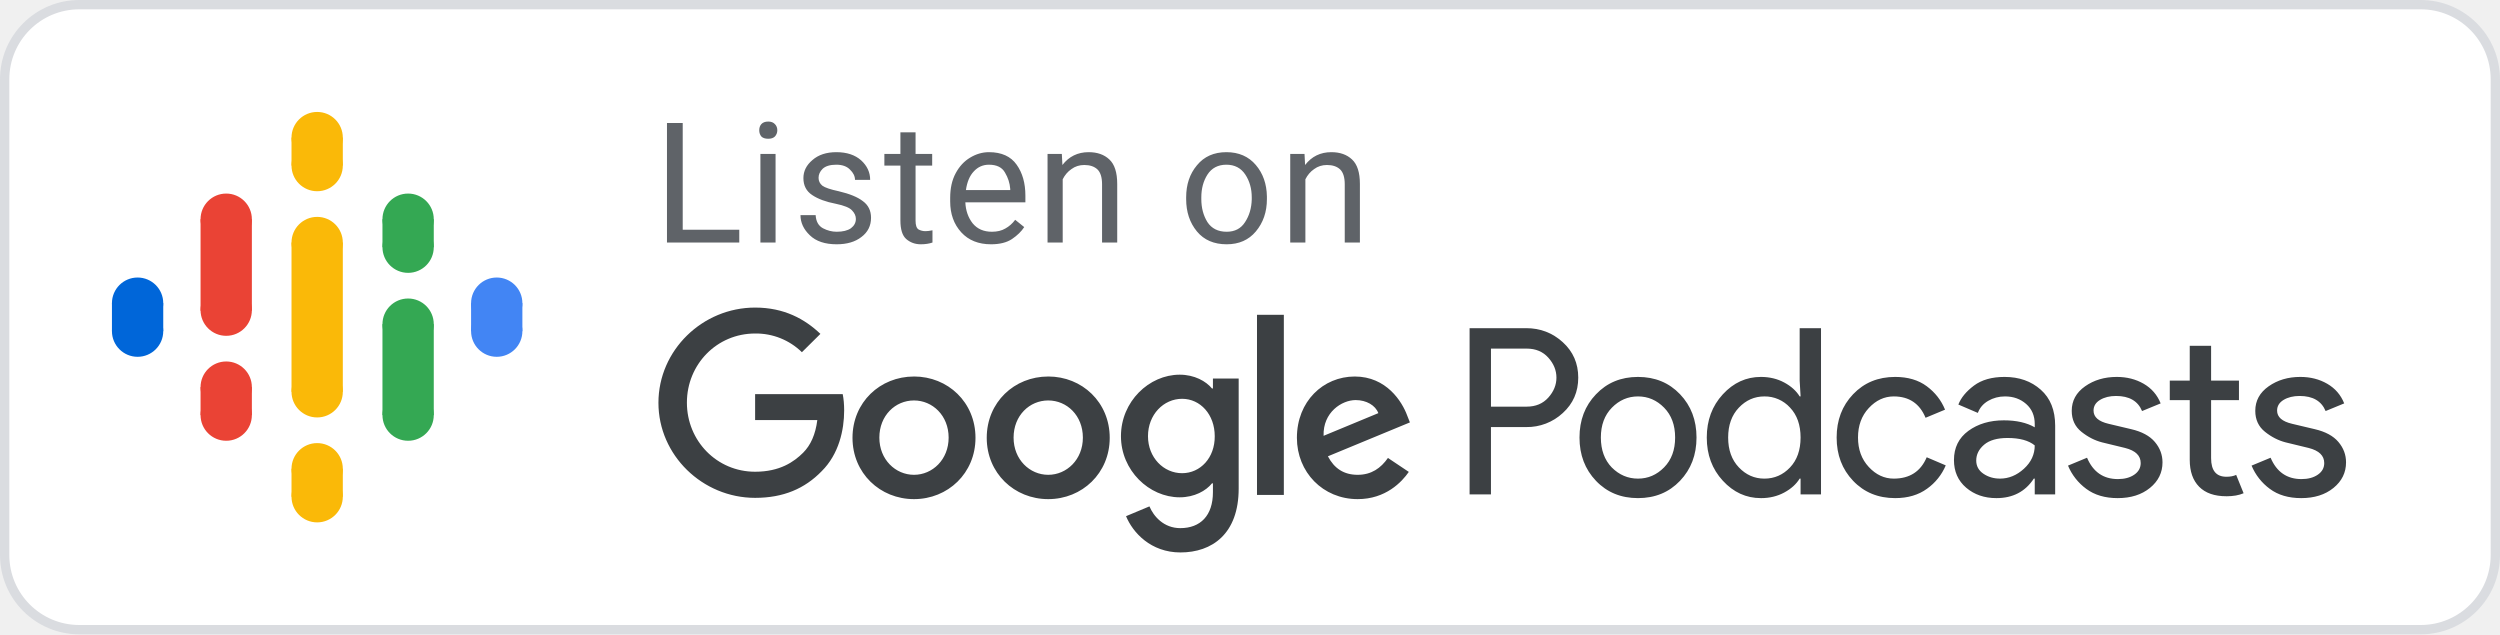
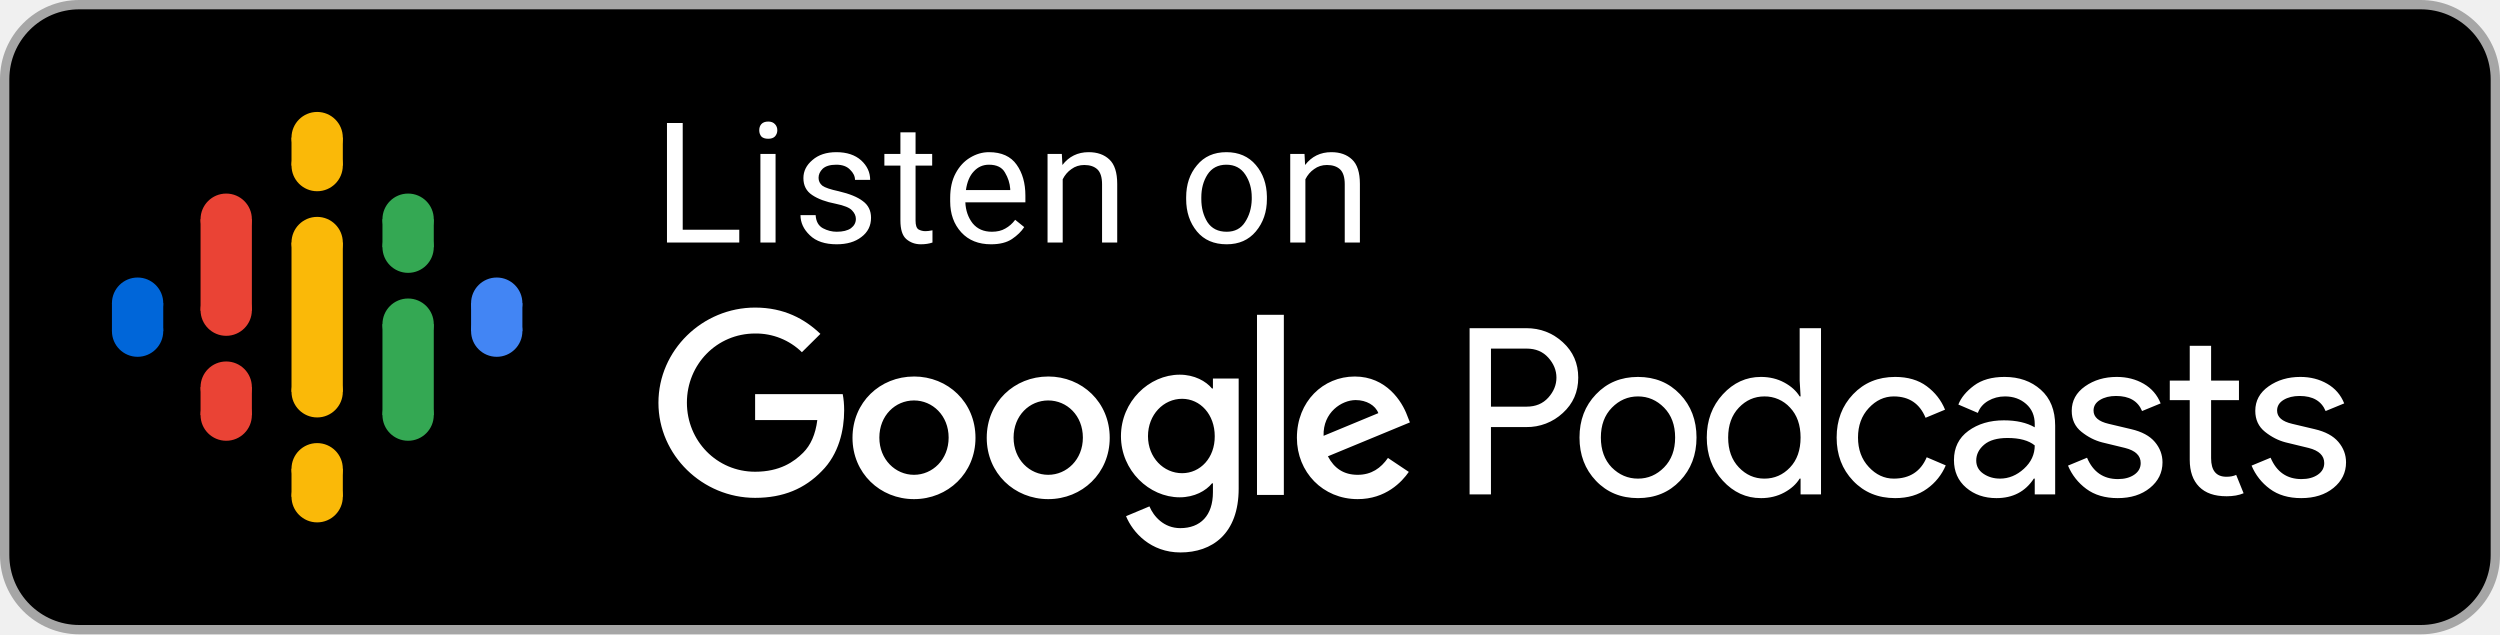
<svg xmlns="http://www.w3.org/2000/svg" width="134" height="34">
  <g fill="none" fill-rule="evenodd">
-     <rect stroke="#DADCE0" stroke-width=".5" fill="#FFF" x=".25" y=".25" width="133.5" height="33.5" rx="4" />
+     <rect stroke="#A6A6A6" stroke-width=".5" x=".25" y=".25" width="133.5" height="33.5" rx="4" style="fill: rgb(0, 0, 0);" />
    <g transform="translate(6 6)" fill-rule="nonzero">
      <path fill="#FAB908" d="M9.625 7v8h2.75V7z" />
      <circle fill="#0066D9" cx="1.375" cy="10.25" r="1.375" />
      <circle fill="#0066D9" cx="1.375" cy="11.75" r="1.375" />
      <path fill="#0066D9" d="M0 10.25h2.75v1.5H0z" />
      <circle fill="#4285F4" cx="20.625" cy="11.75" r="1.375" />
      <circle fill="#4285F4" cx="20.625" cy="10.25" r="1.375" />
      <path fill="#4285F4" d="M22 11.75h-2.75v-1.5H22z" />
      <circle fill="#EA4335" cx="6.125" cy="14.75" r="1.375" />
      <circle fill="#EA4335" cx="6.125" cy="16.25" r="1.375" />
      <path fill="#EA4335" d="M4.75 14.75H7.5v1.5H4.75z" />
      <circle fill="#EA4335" cx="6.125" cy="5.75" r="1.375" />
      <circle fill="#EA4335" cx="6.125" cy="10.625" r="1.375" />
      <path fill="#EA4335" d="M4.75 5.75H7.5v4.906H4.75z" />
      <circle fill="#34A853" cx="15.875" cy="7.25" r="1.375" />
      <circle fill="#34A853" cx="15.875" cy="5.75" r="1.375" />
      <path fill="#34A853" d="M17.25 7.25H14.5v-1.5h2.75z" />
      <circle fill="#FAB908" cx="11" cy="2.875" r="1.375" />
      <circle fill="#FAB908" cx="11" cy="1.375" r="1.375" />
      <path fill="#FAB908" d="M12.375 2.875h-2.75v-1.5h2.75z" />
      <circle fill="#FAB908" cx="11" cy="20.625" r="1.375" />
      <circle fill="#FAB908" cx="11" cy="19.125" r="1.375" />
      <path fill="#FAB908" d="M12.375 20.625h-2.75v-1.5h2.75z" />
      <circle fill="#34A853" cx="15.875" cy="16.25" r="1.375" />
      <circle fill="#34A853" cx="15.875" cy="11.375" r="1.375" />
      <path fill="#34A853" d="M17.25 16.25H14.5v-4.875h2.75z" />
      <circle fill="#FAB908" cx="11" cy="7" r="1.375" />
      <circle fill="#FAB908" cx="11" cy="15" r="1.375" />
    </g>
    <path d="M35 16h91v14H35z" />
-     <path d="M79.916 26.5H78.77v-8.91h3.036c.755 0 1.409.25 1.96.753.552.502.828 1.134.828 1.897 0 .764-.276 1.396-.828 1.898a2.816 2.816 0 0 1-1.96.753h-1.891V26.5zm0-4.704h1.916c.482 0 .867-.162 1.158-.485.29-.324.435-.68.435-1.07s-.145-.747-.435-1.07c-.29-.324-.676-.486-1.158-.486h-1.916v3.111zm5.628-.66c.59-.622 1.34-.933 2.253-.933.912 0 1.663.31 2.252.927.59.618.884 1.392.884 2.321 0 .93-.295 1.703-.884 2.321-.589.618-1.34.927-2.252.927-.913 0-1.664-.309-2.253-.927-.589-.618-.883-1.392-.883-2.32 0-.93.294-1.702.883-2.316zm.847 3.92c.398.399.866.598 1.406.598.539 0 1.006-.201 1.4-.604.394-.402.59-.935.59-1.599 0-.664-.196-1.197-.59-1.599-.394-.402-.861-.604-1.4-.604-.54 0-1.006.202-1.4.604-.394.402-.591.935-.591 1.6 0 .663.195 1.198.584 1.604zm7.992 1.643c-.788 0-1.468-.311-2.04-.933-.573-.622-.86-1.394-.86-2.315 0-.92.287-1.692.86-2.315.572-.622 1.252-.933 2.04-.933.465 0 .882.1 1.251.299.37.199.645.448.828.746h.05l-.05-.846V17.59h1.144v8.91h-1.095v-.846h-.05c-.182.298-.458.547-.827.746-.37.2-.786.3-1.25.3zm.187-1.045c.54 0 .998-.2 1.375-.598.378-.398.566-.933.566-1.605 0-.672-.188-1.207-.566-1.605a1.824 1.824 0 0 0-1.375-.598c-.531 0-.987.202-1.369.604-.382.402-.572.935-.572 1.6 0 .663.19 1.196.572 1.598.382.403.838.604 1.369.604zm7.01 1.045c-.913 0-1.664-.309-2.253-.927-.589-.618-.883-1.392-.883-2.32 0-.93.294-1.704.883-2.322.59-.618 1.34-.927 2.253-.927.68 0 1.244.166 1.692.498.448.332.776.75.983 1.257l-1.045.435c-.315-.763-.884-1.145-1.705-1.145-.506 0-.952.208-1.338.623-.386.414-.578.941-.578 1.58 0 .639.192 1.166.578 1.58.386.415.832.623 1.338.623.855 0 1.444-.382 1.767-1.145l1.02.435a2.921 2.921 0 0 1-1.001 1.251c-.46.336-1.031.504-1.711.504zm5.429 0c-.647 0-1.188-.187-1.624-.56-.436-.373-.653-.867-.653-1.48 0-.664.257-1.185.771-1.563.515-.377 1.15-.566 1.904-.566.672 0 1.224.125 1.655.374v-.175c0-.448-.153-.806-.46-1.076-.307-.27-.685-.405-1.133-.405-.331 0-.632.08-.902.237-.27.158-.454.373-.554.647l-1.045-.448c.141-.365.42-.703.834-1.014.415-.311.962-.467 1.643-.467.78 0 1.427.228 1.94.685.515.456.772 1.099.772 1.928V26.5h-1.095v-.846h-.05c-.456.697-1.124 1.045-2.003 1.045zm.187-1.045c.473 0 .902-.177 1.288-.53.385-.352.578-.769.578-1.25-.323-.265-.809-.398-1.456-.398-.556 0-.974.12-1.257.36-.282.241-.423.524-.423.847 0 .299.129.535.386.71.257.174.552.26.884.26zm6.313 1.045c-.68 0-1.243-.166-1.687-.498a2.946 2.946 0 0 1-.977-1.244l1.02-.423c.324.763.876 1.145 1.656 1.145.357 0 .65-.08.877-.237.228-.157.343-.365.343-.622 0-.398-.278-.668-.834-.809l-1.232-.299c-.39-.1-.76-.288-1.108-.566-.348-.278-.522-.653-.522-1.126 0-.54.238-.977.715-1.313.477-.336 1.043-.504 1.699-.504.539 0 1.02.122 1.443.367.423.245.726.595.909 1.052l-.996.41c-.224-.539-.688-.808-1.394-.808-.34 0-.626.07-.858.211-.233.141-.349.332-.349.573 0 .348.27.584.81.709l1.206.286c.573.133.996.361 1.27.685.273.323.41.688.41 1.095 0 .547-.224 1.004-.672 1.369-.448.365-1.024.547-1.73.547zm5.827-.1c-.639 0-1.126-.17-1.462-.51-.336-.34-.504-.821-.504-1.443v-3.198h-1.07v-1.046h1.07v-1.866h1.145v1.866h1.493v1.046h-1.493v3.11c0 .664.273.996.821.996.207 0 .382-.033.523-.1l.398.984c-.249.108-.556.162-.921.162zm4.01.1c-.68 0-1.242-.166-1.686-.498a2.946 2.946 0 0 1-.976-1.244l1.02-.423c.324.763.875 1.145 1.655 1.145.357 0 .65-.08.877-.237.229-.157.343-.365.343-.622 0-.398-.278-.668-.834-.809l-1.232-.299c-.39-.1-.76-.288-1.108-.566-.348-.278-.522-.653-.522-1.126 0-.54.238-.977.715-1.313.477-.336 1.043-.504 1.699-.504.54 0 1.02.122 1.443.367.424.245.726.595.909 1.052l-.996.41c-.224-.539-.688-.808-1.393-.808-.34 0-.627.07-.86.211-.231.141-.348.332-.348.573 0 .348.27.584.81.709l1.206.286c.573.133.996.361 1.27.685.274.323.41.688.41 1.095 0 .547-.224 1.004-.672 1.369-.448.365-1.024.547-1.73.547z" fill="#3C4043" />
-     <path d="M35.292 21.59c0-2.82 2.362-5.104 5.182-5.104 1.555 0 2.664.613 3.5 1.41l-.992.982a3.518 3.518 0 0 0-2.508-1.002c-2.052 0-3.656 1.653-3.656 3.705 0 2.05 1.604 3.704 3.656 3.704 1.332 0 2.09-.535 2.576-1.021.399-.399.661-.972.758-1.75h-3.334v-1.39h4.695c.05.252.078.544.078.875 0 1.05-.282 2.343-1.205 3.257-.905.933-2.052 1.429-3.568 1.429-2.82 0-5.182-2.285-5.182-5.095zm13.698-1.41c1.818 0 3.296 1.381 3.296 3.287 0 1.896-1.478 3.286-3.296 3.286-1.818 0-3.296-1.39-3.296-3.286 0-1.906 1.478-3.286 3.296-3.286zm0 5.27c.992 0 1.857-.817 1.857-1.993 0-1.186-.865-1.993-1.857-1.993-1.001 0-1.857.807-1.857 1.993 0 1.176.866 1.993 1.857 1.993zm7.195-5.27c1.818 0 3.296 1.381 3.296 3.287 0 1.896-1.478 3.286-3.296 3.286-1.818 0-3.296-1.39-3.296-3.286 0-1.906 1.478-3.286 3.296-3.286zm0 5.27c.991 0 1.857-.817 1.857-1.993 0-1.186-.856-1.993-1.857-1.993-1.002 0-1.857.807-1.857 1.993 0 1.176.865 1.993 1.857 1.993zm8.828-5.162h1.38v5.9c0 2.431-1.43 3.423-3.12 3.423-1.595 0-2.558-1.07-2.917-1.944l1.254-.525c.223.534.768 1.166 1.653 1.166 1.079 0 1.75-.67 1.75-1.925v-.476h-.05c-.32.399-.942.749-1.73.749-1.643 0-3.15-1.44-3.15-3.277 0-1.857 1.507-3.296 3.15-3.296.788 0 1.41.35 1.73.74h.05v-.535zm-1.653 5.075c.982 0 1.76-.827 1.75-1.984 0-1.157-.768-2.003-1.75-2.003-.992 0-1.828.846-1.828 2.003 0 1.147.836 1.984 1.828 1.984zm4.015 1.166v-9.654h1.439v9.654h-1.439zm5.396-1.079c.739 0 1.244-.36 1.623-.904l1.118.748c-.369.535-1.234 1.459-2.741 1.459-1.867 0-3.257-1.449-3.257-3.286 0-1.954 1.41-3.286 3.101-3.286 1.702 0 2.538 1.35 2.81 2.09l.146.37-4.395 1.817c.34.652.856.992 1.595.992zm-.107-4.006c-.739 0-1.76.652-1.72 1.916l2.935-1.216c-.155-.418-.642-.7-1.215-.7z" fill="#3C4043" fill-rule="nonzero" />
-     <text font-family="Roboto-Regular, Roboto" font-size="9" letter-spacing=".225" fill="#5F6368">
-       <tspan x="35" y="13">Listen on</tspan>
-     </text>
+     <path d="M79.916 26.5H78.77v-8.91h3.036c.755 0 1.409.25 1.96.753.552.502.828 1.134.828 1.897 0 .764-.276 1.396-.828 1.898a2.816 2.816 0 0 1-1.96.753h-1.891V26.5zm0-4.704h1.916c.482 0 .867-.162 1.158-.485.29-.324.435-.68.435-1.07s-.145-.747-.435-1.07c-.29-.324-.676-.486-1.158-.486h-1.916v3.111zm5.628-.66c.59-.622 1.34-.933 2.253-.933.912 0 1.663.31 2.252.927.59.618.884 1.392.884 2.321 0 .93-.295 1.703-.884 2.321-.589.618-1.34.927-2.252.927-.913 0-1.664-.309-2.253-.927-.589-.618-.883-1.392-.883-2.32 0-.93.294-1.702.883-2.316zm.847 3.92c.398.399.866.598 1.406.598.539 0 1.006-.201 1.4-.604.394-.402.59-.935.59-1.599 0-.664-.196-1.197-.59-1.599-.394-.402-.861-.604-1.4-.604-.54 0-1.006.202-1.4.604-.394.402-.591.935-.591 1.6 0 .663.195 1.198.584 1.604zm7.992 1.643c-.788 0-1.468-.311-2.04-.933-.573-.622-.86-1.394-.86-2.315 0-.92.287-1.692.86-2.315.572-.622 1.252-.933 2.04-.933.465 0 .882.1 1.251.299.37.199.645.448.828.746h.05l-.05-.846V17.59h1.144v8.91h-1.095v-.846h-.05c-.182.298-.458.547-.827.746-.37.2-.786.3-1.25.3zm.187-1.045c.54 0 .998-.2 1.375-.598.378-.398.566-.933.566-1.605 0-.672-.188-1.207-.566-1.605a1.824 1.824 0 0 0-1.375-.598c-.531 0-.987.202-1.369.604-.382.402-.572.935-.572 1.6 0 .663.19 1.196.572 1.598.382.403.838.604 1.369.604zm7.01 1.045c-.913 0-1.664-.309-2.253-.927-.589-.618-.883-1.392-.883-2.32 0-.93.294-1.704.883-2.322.59-.618 1.34-.927 2.253-.927.68 0 1.244.166 1.692.498.448.332.776.75.983 1.257l-1.045.435c-.315-.763-.884-1.145-1.705-1.145-.506 0-.952.208-1.338.623-.386.414-.578.941-.578 1.58 0 .639.192 1.166.578 1.58.386.415.832.623 1.338.623.855 0 1.444-.382 1.767-1.145l1.02.435a2.921 2.921 0 0 1-1.001 1.251c-.46.336-1.031.504-1.711.504zm5.429 0c-.647 0-1.188-.187-1.624-.56-.436-.373-.653-.867-.653-1.48 0-.664.257-1.185.771-1.563.515-.377 1.15-.566 1.904-.566.672 0 1.224.125 1.655.374v-.175c0-.448-.153-.806-.46-1.076-.307-.27-.685-.405-1.133-.405-.331 0-.632.08-.902.237-.27.158-.454.373-.554.647l-1.045-.448c.141-.365.42-.703.834-1.014.415-.311.962-.467 1.643-.467.78 0 1.427.228 1.94.685.515.456.772 1.099.772 1.928V26.5h-1.095v-.846h-.05c-.456.697-1.124 1.045-2.003 1.045zm.187-1.045c.473 0 .902-.177 1.288-.53.385-.352.578-.769.578-1.25-.323-.265-.809-.398-1.456-.398-.556 0-.974.12-1.257.36-.282.241-.423.524-.423.847 0 .299.129.535.386.71.257.174.552.26.884.26zm6.313 1.045c-.68 0-1.243-.166-1.687-.498a2.946 2.946 0 0 1-.977-1.244l1.02-.423c.324.763.876 1.145 1.656 1.145.357 0 .65-.08.877-.237.228-.157.343-.365.343-.622 0-.398-.278-.668-.834-.809l-1.232-.299c-.39-.1-.76-.288-1.108-.566-.348-.278-.522-.653-.522-1.126 0-.54.238-.977.715-1.313.477-.336 1.043-.504 1.699-.504.539 0 1.02.122 1.443.367.423.245.726.595.909 1.052l-.996.41c-.224-.539-.688-.808-1.394-.808-.34 0-.626.07-.858.211-.233.141-.349.332-.349.573 0 .348.27.584.81.709l1.206.286c.573.133.996.361 1.27.685.273.323.41.688.41 1.095 0 .547-.224 1.004-.672 1.369-.448.365-1.024.547-1.73.547zm5.827-.1c-.639 0-1.126-.17-1.462-.51-.336-.34-.504-.821-.504-1.443v-3.198h-1.07v-1.046h1.07v-1.866h1.145v1.866h1.493v1.046h-1.493v3.11c0 .664.273.996.821.996.207 0 .382-.033.523-.1l.398.984c-.249.108-.556.162-.921.162zm4.01.1c-.68 0-1.242-.166-1.686-.498a2.946 2.946 0 0 1-.976-1.244l1.02-.423c.324.763.875 1.145 1.655 1.145.357 0 .65-.08.877-.237.229-.157.343-.365.343-.622 0-.398-.278-.668-.834-.809l-1.232-.299c-.39-.1-.76-.288-1.108-.566-.348-.278-.522-.653-.522-1.126 0-.54.238-.977.715-1.313.477-.336 1.043-.504 1.699-.504.54 0 1.02.122 1.443.367.424.245.726.595.909 1.052l-.996.41c-.224-.539-.688-.808-1.393-.808-.34 0-.627.07-.86.211-.231.141-.348.332-.348.573 0 .348.27.584.81.709l1.206.286c.573.133.996.361 1.27.685.274.323.41.688.41 1.095 0 .547-.224 1.004-.672 1.369-.448.365-1.024.547-1.73.547z" style="fill: rgb(255, 255, 255);" />
+     <path d="M35.292 21.59c0-2.82 2.362-5.104 5.182-5.104 1.555 0 2.664.613 3.5 1.41l-.992.982a3.518 3.518 0 0 0-2.508-1.002c-2.052 0-3.656 1.653-3.656 3.705 0 2.05 1.604 3.704 3.656 3.704 1.332 0 2.09-.535 2.576-1.021.399-.399.661-.972.758-1.75h-3.334v-1.39h4.695c.05.252.078.544.078.875 0 1.05-.282 2.343-1.205 3.257-.905.933-2.052 1.429-3.568 1.429-2.82 0-5.182-2.285-5.182-5.095zm13.698-1.41c1.818 0 3.296 1.381 3.296 3.287 0 1.896-1.478 3.286-3.296 3.286-1.818 0-3.296-1.39-3.296-3.286 0-1.906 1.478-3.286 3.296-3.286zm0 5.27c.992 0 1.857-.817 1.857-1.993 0-1.186-.865-1.993-1.857-1.993-1.001 0-1.857.807-1.857 1.993 0 1.176.866 1.993 1.857 1.993zm7.195-5.27c1.818 0 3.296 1.381 3.296 3.287 0 1.896-1.478 3.286-3.296 3.286-1.818 0-3.296-1.39-3.296-3.286 0-1.906 1.478-3.286 3.296-3.286zm0 5.27c.991 0 1.857-.817 1.857-1.993 0-1.186-.856-1.993-1.857-1.993-1.002 0-1.857.807-1.857 1.993 0 1.176.865 1.993 1.857 1.993zm8.828-5.162h1.38v5.9c0 2.431-1.43 3.423-3.12 3.423-1.595 0-2.558-1.07-2.917-1.944l1.254-.525c.223.534.768 1.166 1.653 1.166 1.079 0 1.75-.67 1.75-1.925v-.476h-.05c-.32.399-.942.749-1.73.749-1.643 0-3.15-1.44-3.15-3.277 0-1.857 1.507-3.296 3.15-3.296.788 0 1.41.35 1.73.74h.05v-.535zm-1.653 5.075c.982 0 1.76-.827 1.75-1.984 0-1.157-.768-2.003-1.75-2.003-.992 0-1.828.846-1.828 2.003 0 1.147.836 1.984 1.828 1.984zm4.015 1.166v-9.654h1.439v9.654h-1.439zm5.396-1.079c.739 0 1.244-.36 1.623-.904l1.118.748c-.369.535-1.234 1.459-2.741 1.459-1.867 0-3.257-1.449-3.257-3.286 0-1.954 1.41-3.286 3.101-3.286 1.702 0 2.538 1.35 2.81 2.09l.146.37-4.395 1.817c.34.652.856.992 1.595.992zm-.107-4.006c-.739 0-1.76.652-1.72 1.916l2.935-1.216c-.155-.418-.642-.7-1.215-.7z" fill-rule="nonzero" style="fill: rgb(255, 255, 255);" />
+     <text style="fill: rgb(255, 255, 255); font-family: Roboto-Regular, Roboto; font-size: 9px; letter-spacing: 0.225px; white-space: pre;" x="35" y="13">Listen on</text>
  </g>
</svg>
